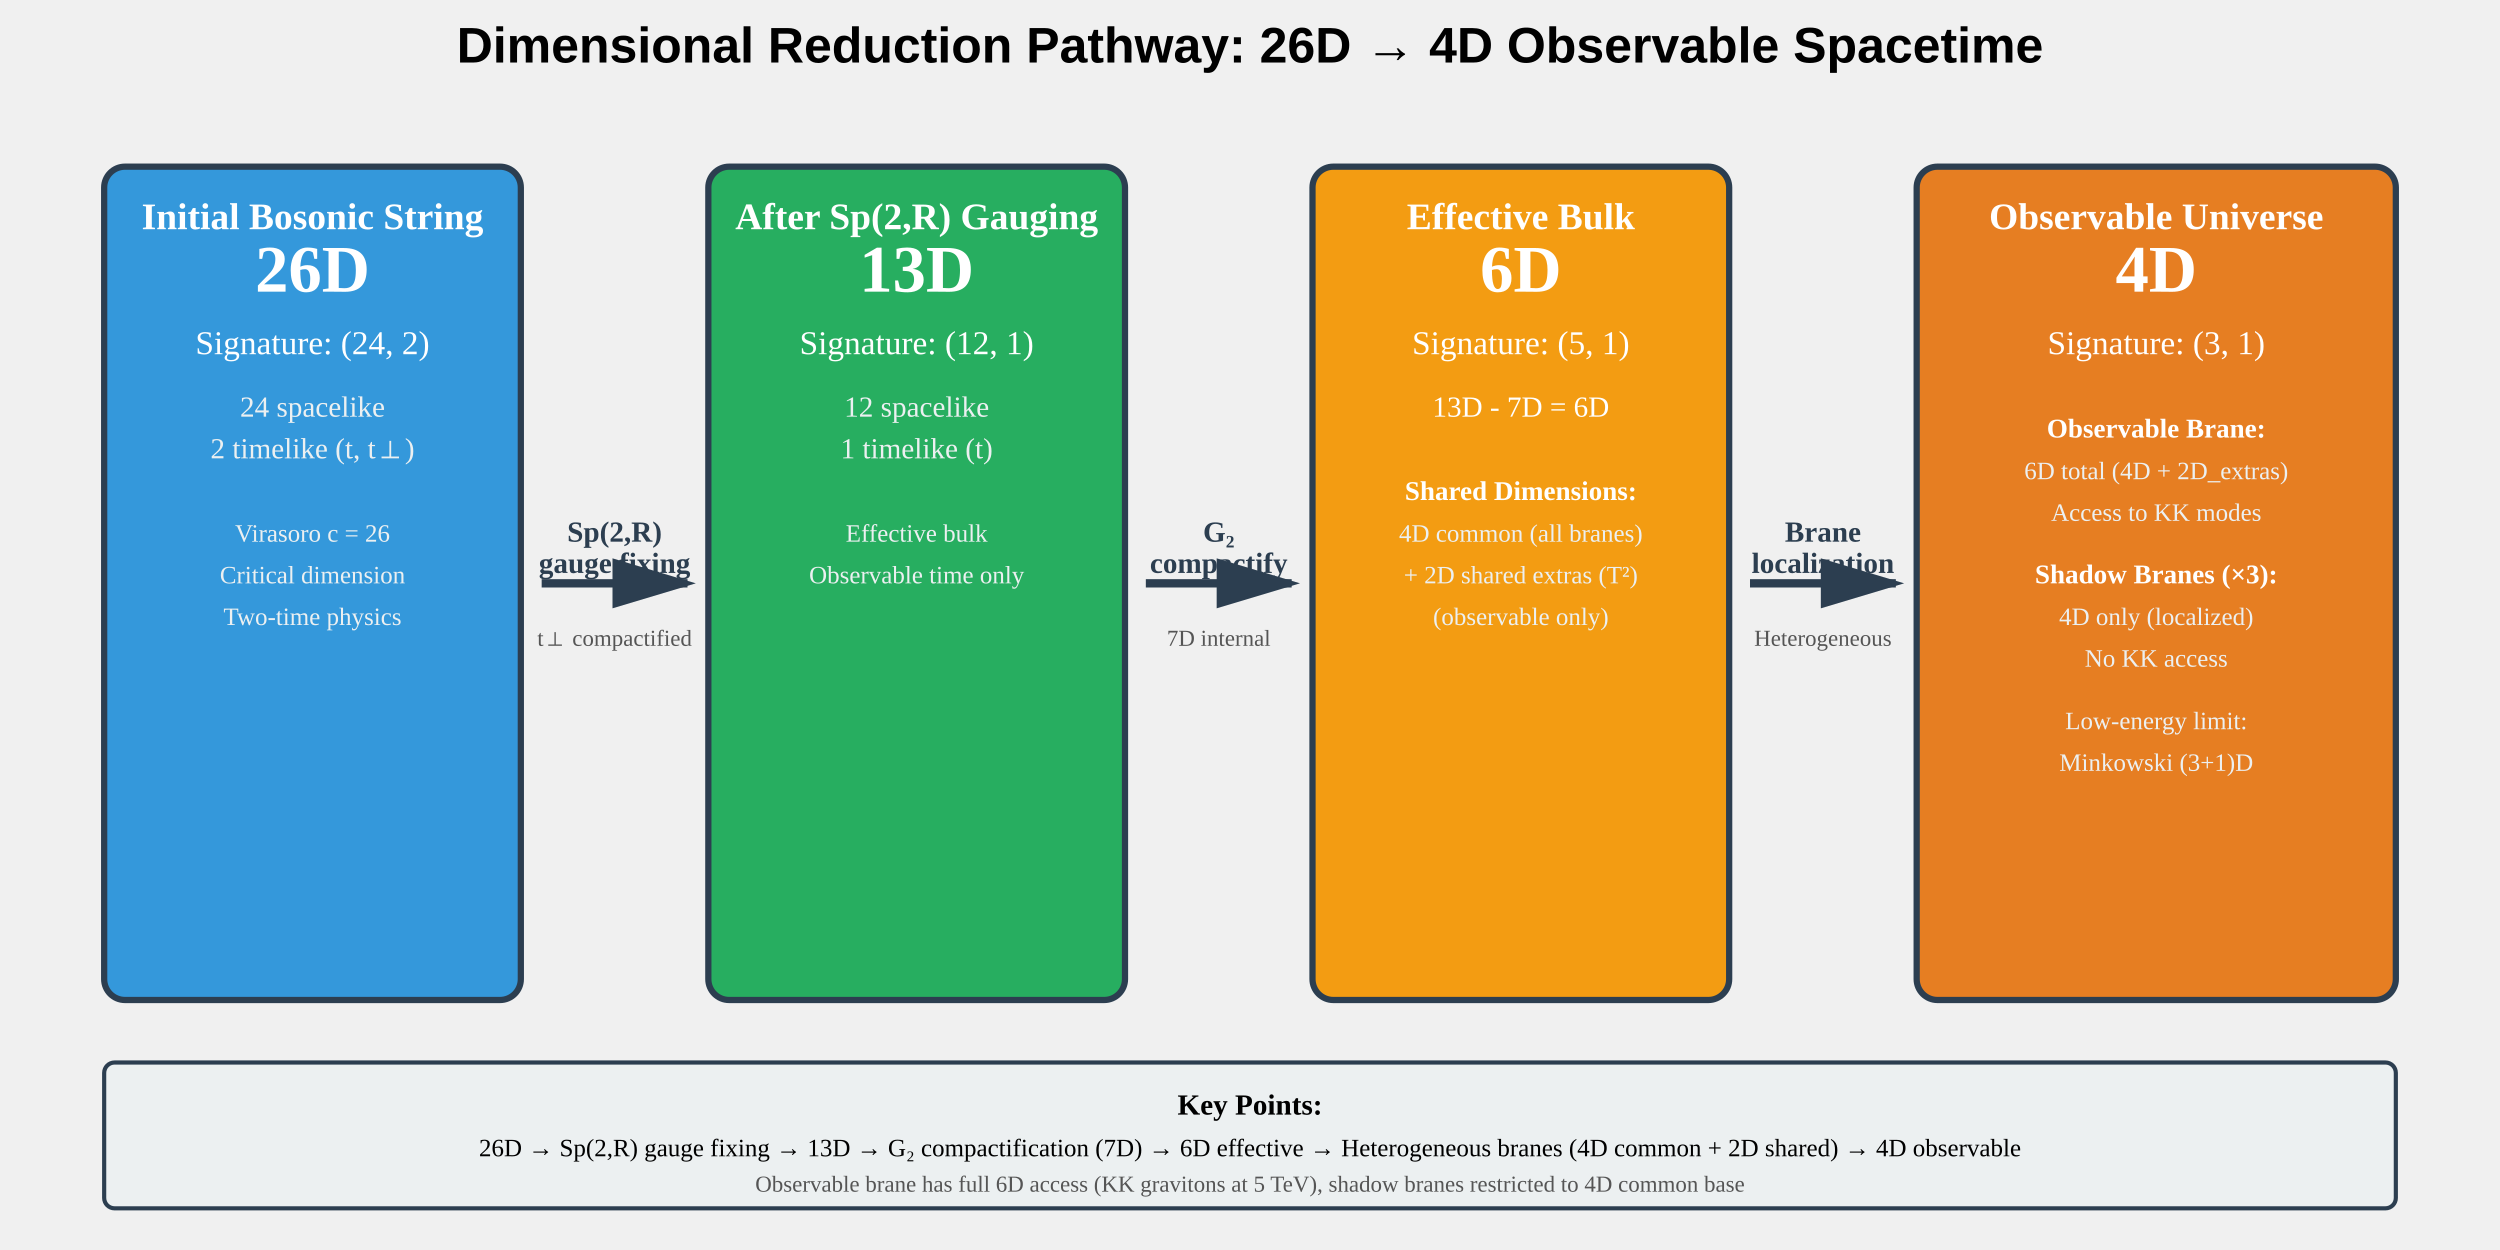
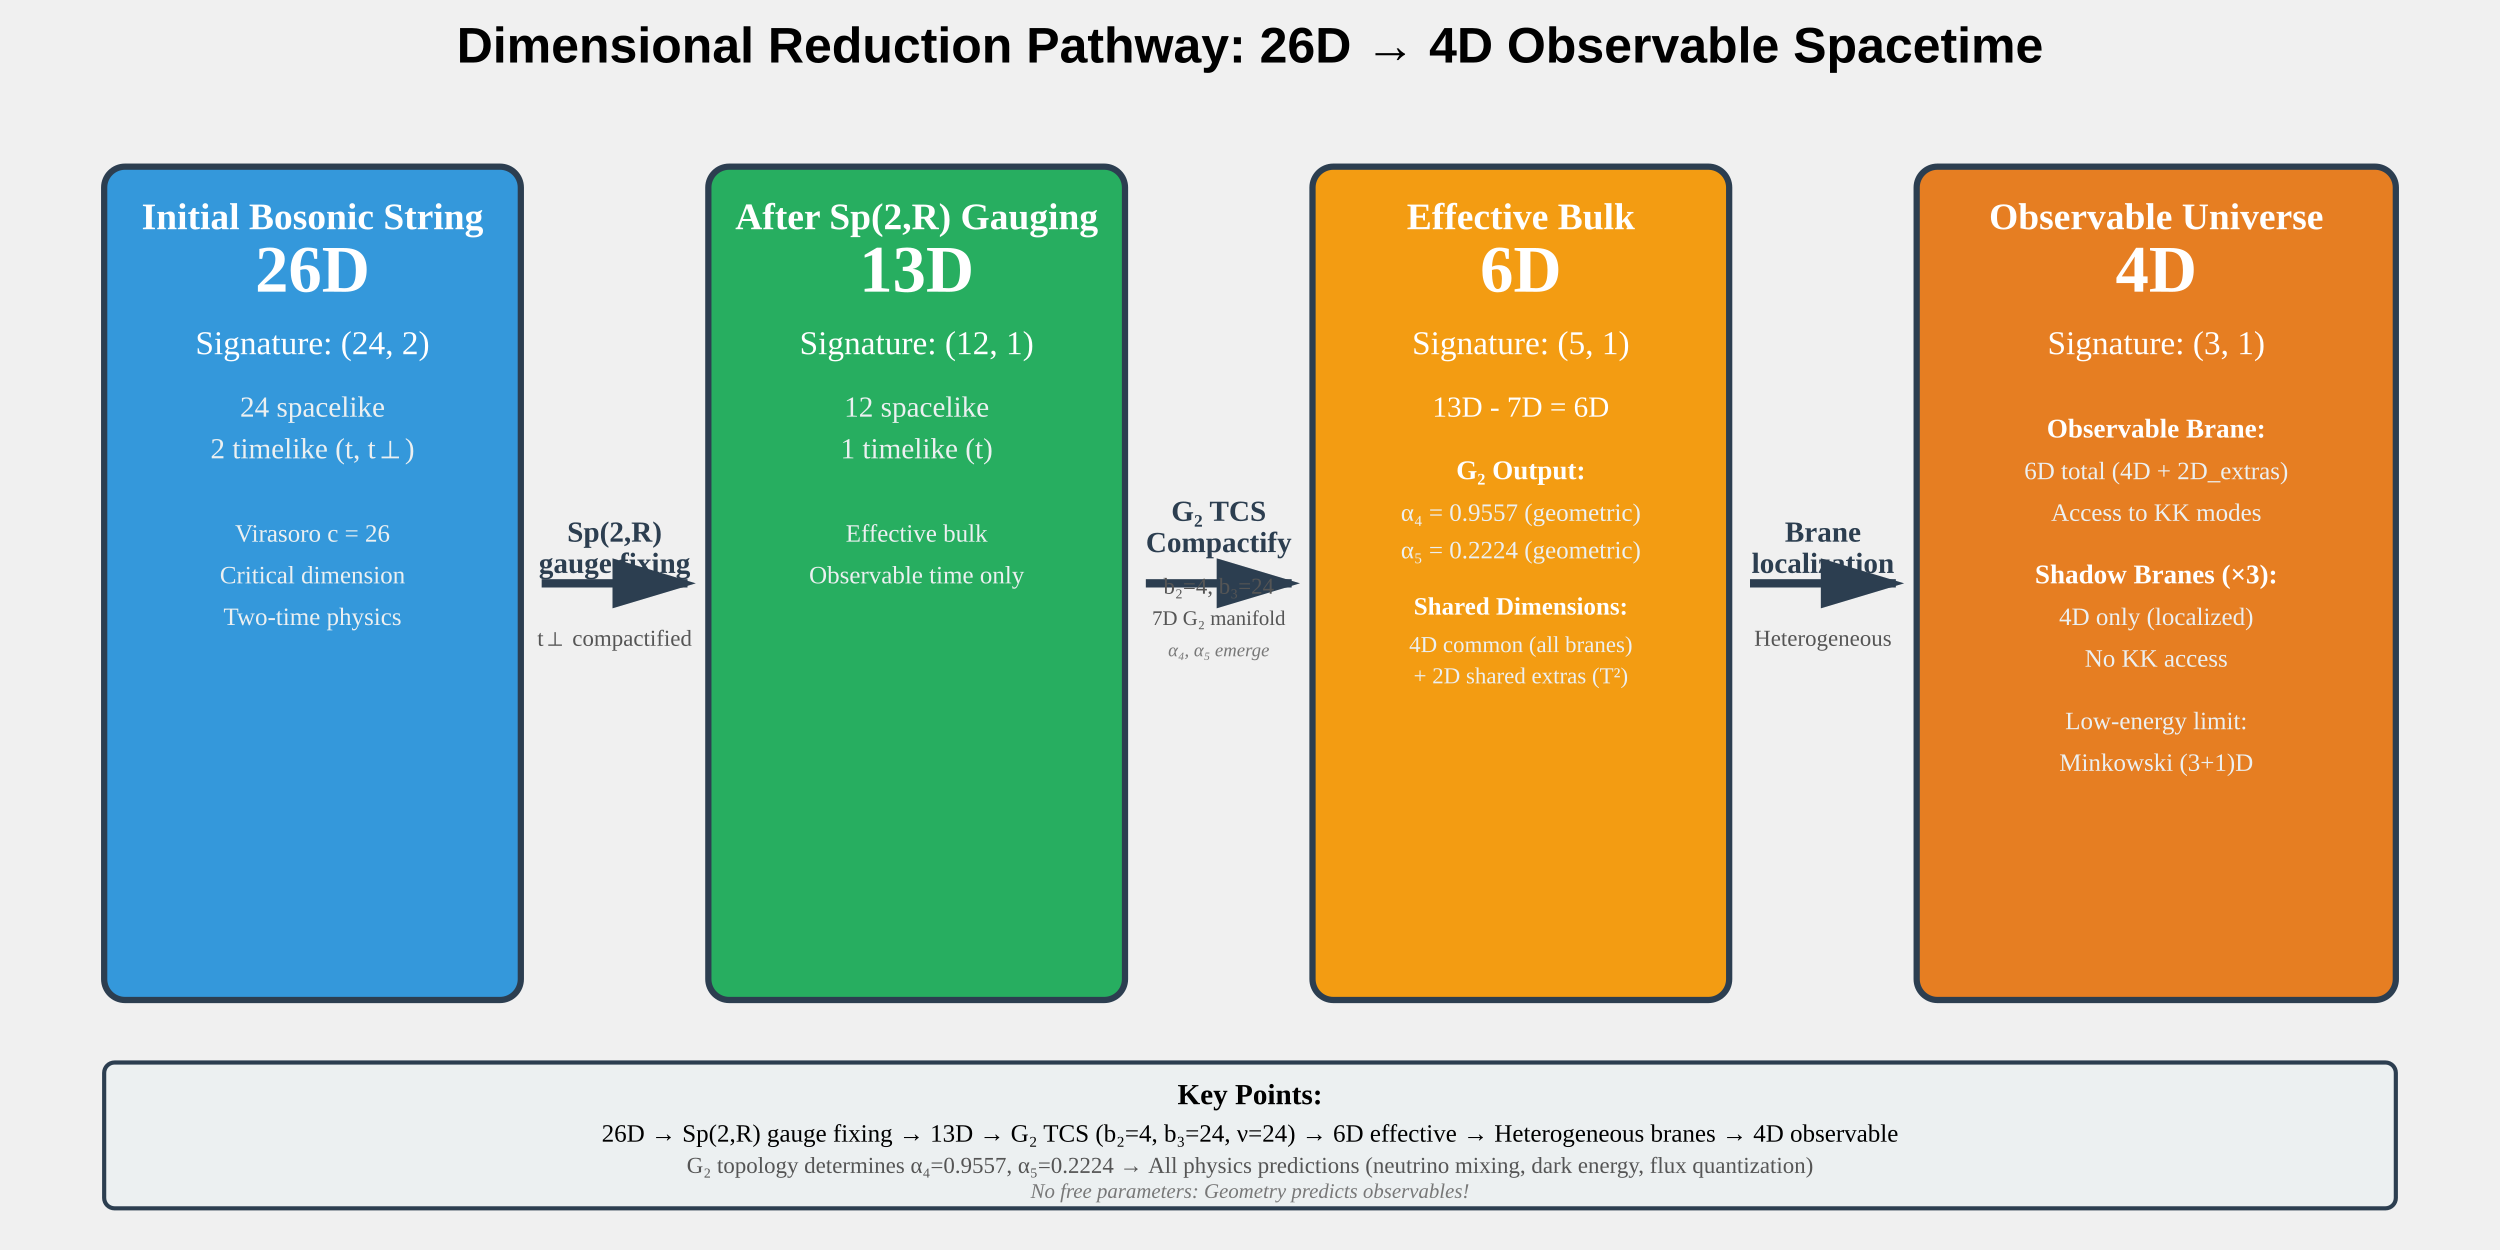
<svg xmlns="http://www.w3.org/2000/svg" width="1200" height="600">
  <text x="600" y="30" font-size="24" font-weight="bold" text-anchor="middle" font-family="Arial, sans-serif">
    Dimensional Reduction Pathway: 26D → 4D Observable Spacetime
  </text>
  <g id="stage1">
    <rect x="50" y="80" width="200" height="400" fill="#3498db" stroke="#2c3e50" stroke-width="3" rx="10" />
    <text x="150" y="110" font-size="18" font-weight="bold" text-anchor="middle" fill="white">Initial Bosonic String</text>
    <text x="150" y="140" font-size="32" font-weight="bold" text-anchor="middle" fill="white">26D</text>
    <text x="150" y="170" font-size="16" text-anchor="middle" fill="white">Signature: (24, 2)</text>
    <text x="150" y="200" font-size="14" text-anchor="middle" fill="#ecf0f1">24 spacelike</text>
    <text x="150" y="220" font-size="14" text-anchor="middle" fill="#ecf0f1">2 timelike (t, t⊥)</text>
    <text x="150" y="260" font-size="12" text-anchor="middle" fill="#ecf0f1">Virasoro c = 26</text>
    <text x="150" y="280" font-size="12" text-anchor="middle" fill="#ecf0f1">Critical dimension</text>
    <text x="150" y="300" font-size="12" text-anchor="middle" fill="#ecf0f1">Two-time physics</text>
  </g>
  <g id="arrow1">
    <path d="M 260 280 L 330 280" stroke="#2c3e50" stroke-width="4" fill="none" marker-end="url(#arrowhead)" />
    <text x="295" y="260" font-size="14" font-weight="bold" text-anchor="middle" fill="#2c3e50">Sp(2,R)</text>
    <text x="295" y="275" font-size="14" font-weight="bold" text-anchor="middle" fill="#2c3e50">gauge fixing</text>
    <text x="295" y="310" font-size="11" text-anchor="middle" fill="#555">t⊥ compactified</text>
  </g>
  <g id="stage2">
    <rect x="340" y="80" width="200" height="400" fill="#27ae60" stroke="#2c3e50" stroke-width="3" rx="10" />
    <text x="440" y="110" font-size="18" font-weight="bold" text-anchor="middle" fill="white">After Sp(2,R) Gauging</text>
    <text x="440" y="140" font-size="32" font-weight="bold" text-anchor="middle" fill="white">13D</text>
    <text x="440" y="170" font-size="16" text-anchor="middle" fill="white">Signature: (12, 1)</text>
    <text x="440" y="200" font-size="14" text-anchor="middle" fill="#ecf0f1">12 spacelike</text>
    <text x="440" y="220" font-size="14" text-anchor="middle" fill="#ecf0f1">1 timelike (t)</text>
    <text x="440" y="260" font-size="12" text-anchor="middle" fill="#ecf0f1">Effective bulk</text>
    <text x="440" y="280" font-size="12" text-anchor="middle" fill="#ecf0f1">Observable time only</text>
  </g>
  <g id="arrow2">
    <path d="M 550 280 L 620 280" stroke="#2c3e50" stroke-width="4" fill="none" marker-end="url(#arrowhead)" />
-     <text x="585" y="260" font-size="14" font-weight="bold" text-anchor="middle" fill="#2c3e50">G₂</text>
-     <text x="585" y="275" font-size="14" font-weight="bold" text-anchor="middle" fill="#2c3e50">compactify</text>
-     <text x="585" y="310" font-size="11" text-anchor="middle" fill="#555">7D internal</text>
+     <text x="585" y="250" font-size="14" font-weight="bold" text-anchor="middle" fill="#2c3e50">G₂ TCS</text>
+     <text x="585" y="265" font-size="14" font-weight="bold" text-anchor="middle" fill="#2c3e50">Compactify</text>
+     <text x="585" y="285" font-size="11" text-anchor="middle" fill="#555">b₂=4, b₃=24</text>
+     <text x="585" y="300" font-size="10" text-anchor="middle" fill="#555">7D G₂ manifold</text>
+     <text x="585" y="315" font-size="9" text-anchor="middle" fill="#777" font-style="italic">α₄, α₅ emerge</text>
  </g>
  <g id="stage3">
    <rect x="630" y="80" width="200" height="400" fill="#f39c12" stroke="#2c3e50" stroke-width="3" rx="10" />
    <text x="730" y="110" font-size="18" font-weight="bold" text-anchor="middle" fill="white">Effective Bulk</text>
    <text x="730" y="140" font-size="32" font-weight="bold" text-anchor="middle" fill="white">6D</text>
    <text x="730" y="170" font-size="16" text-anchor="middle" fill="white">Signature: (5, 1)</text>
    <text x="730" y="200" font-size="14" text-anchor="middle" fill="#fff">13D - 7D = 6D</text>
-     <text x="730" y="240" font-size="13" font-weight="bold" text-anchor="middle" fill="#fff">Shared Dimensions:</text>
-     <text x="730" y="260" font-size="12" text-anchor="middle" fill="#ecf0f1">4D common (all branes)</text>
-     <text x="730" y="280" font-size="12" text-anchor="middle" fill="#ecf0f1">+ 2D shared extras (T²)</text>
-     <text x="730" y="300" font-size="12" text-anchor="middle" fill="#ecf0f1">(observable only)</text>
+     <text x="730" y="230" font-size="13" font-weight="bold" text-anchor="middle" fill="#fff">G₂ Output:</text>
+     <text x="730" y="250" font-size="12" text-anchor="middle" fill="#ecf0f1">α₄ = 0.9557 (geometric)</text>
+     <text x="730" y="268" font-size="12" text-anchor="middle" fill="#ecf0f1">α₅ = 0.2224 (geometric)</text>
+     <text x="730" y="295" font-size="12" font-weight="bold" text-anchor="middle" fill="#fff">Shared Dimensions:</text>
+     <text x="730" y="313" font-size="11" text-anchor="middle" fill="#ecf0f1">4D common (all branes)</text>
+     <text x="730" y="328" font-size="11" text-anchor="middle" fill="#ecf0f1">+ 2D shared extras (T²)</text>
  </g>
  <g id="arrow3">
    <path d="M 840 280 L 910 280" stroke="#2c3e50" stroke-width="4" fill="none" marker-end="url(#arrowhead)" />
    <text x="875" y="260" font-size="14" font-weight="bold" text-anchor="middle" fill="#2c3e50">Brane</text>
    <text x="875" y="275" font-size="14" font-weight="bold" text-anchor="middle" fill="#2c3e50">localization</text>
    <text x="875" y="310" font-size="11" text-anchor="middle" fill="#555">Heterogeneous</text>
  </g>
  <g id="stage4">
    <rect x="920" y="80" width="230" height="400" fill="#e67e22" stroke="#2c3e50" stroke-width="3" rx="10" />
    <text x="1035" y="110" font-size="18" font-weight="bold" text-anchor="middle" fill="white">Observable Universe</text>
    <text x="1035" y="140" font-size="32" font-weight="bold" text-anchor="middle" fill="white">4D</text>
    <text x="1035" y="170" font-size="16" text-anchor="middle" fill="white">Signature: (3, 1)</text>
    <text x="1035" y="210" font-size="13" font-weight="bold" text-anchor="middle" fill="#fff">Observable Brane:</text>
    <text x="1035" y="230" font-size="12" text-anchor="middle" fill="#ecf0f1">6D total (4D + 2D_extras)</text>
    <text x="1035" y="250" font-size="12" text-anchor="middle" fill="#ecf0f1">Access to KK modes</text>
    <text x="1035" y="280" font-size="13" font-weight="bold" text-anchor="middle" fill="#fff">Shadow Branes (×3):</text>
    <text x="1035" y="300" font-size="12" text-anchor="middle" fill="#ecf0f1">4D only (localized)</text>
    <text x="1035" y="320" font-size="12" text-anchor="middle" fill="#ecf0f1">No KK access</text>
    <text x="1035" y="350" font-size="12" text-anchor="middle" fill="#ecf0f1">Low-energy limit:</text>
    <text x="1035" y="370" font-size="12" text-anchor="middle" fill="#ecf0f1">Minkowski (3+1)D</text>
  </g>
  <g id="summary">
    <rect x="50" y="510" width="1100" height="70" fill="#ecf0f1" stroke="#2c3e50" stroke-width="2" rx="5" />
-     <text x="600" y="535" font-size="14" font-weight="bold" text-anchor="middle">Key Points:</text>
-     <text x="600" y="555" font-size="12" text-anchor="middle">
-       26D → Sp(2,R) gauge fixing → 13D → G₂ compactification (7D) → 6D effective → Heterogeneous branes (4D common + 2D shared) → 4D observable
+     <text x="600" y="530" font-size="14" font-weight="bold" text-anchor="middle">Key Points:</text>
+     <text x="600" y="548" font-size="12" text-anchor="middle">
+       26D → Sp(2,R) gauge fixing → 13D → G₂ TCS (b₂=4, b₃=24, ν=24) → 6D effective → Heterogeneous branes → 4D observable
    </text>
-     <text x="600" y="572" font-size="11" text-anchor="middle" fill="#555">
-       Observable brane has full 6D access (KK gravitons at 5 TeV), shadow branes restricted to 4D common base
+     <text x="600" y="563" font-size="11" text-anchor="middle" fill="#555">
+       G₂ topology determines α₄=0.9557, α₅=0.2224 → All physics predictions (neutrino mixing, dark energy, flux quantization)
+     </text>
+     <text x="600" y="575" font-size="10" text-anchor="middle" fill="#777" font-style="italic">
+       No free parameters: Geometry predicts observables!
    </text>
  </g>
  <defs>
    <marker id="arrowhead" markerWidth="10" markerHeight="10" refX="9" refY="3" orient="auto">
      <polygon points="0 0, 10 3, 0 6" fill="#2c3e50" />
    </marker>
  </defs>
</svg>
